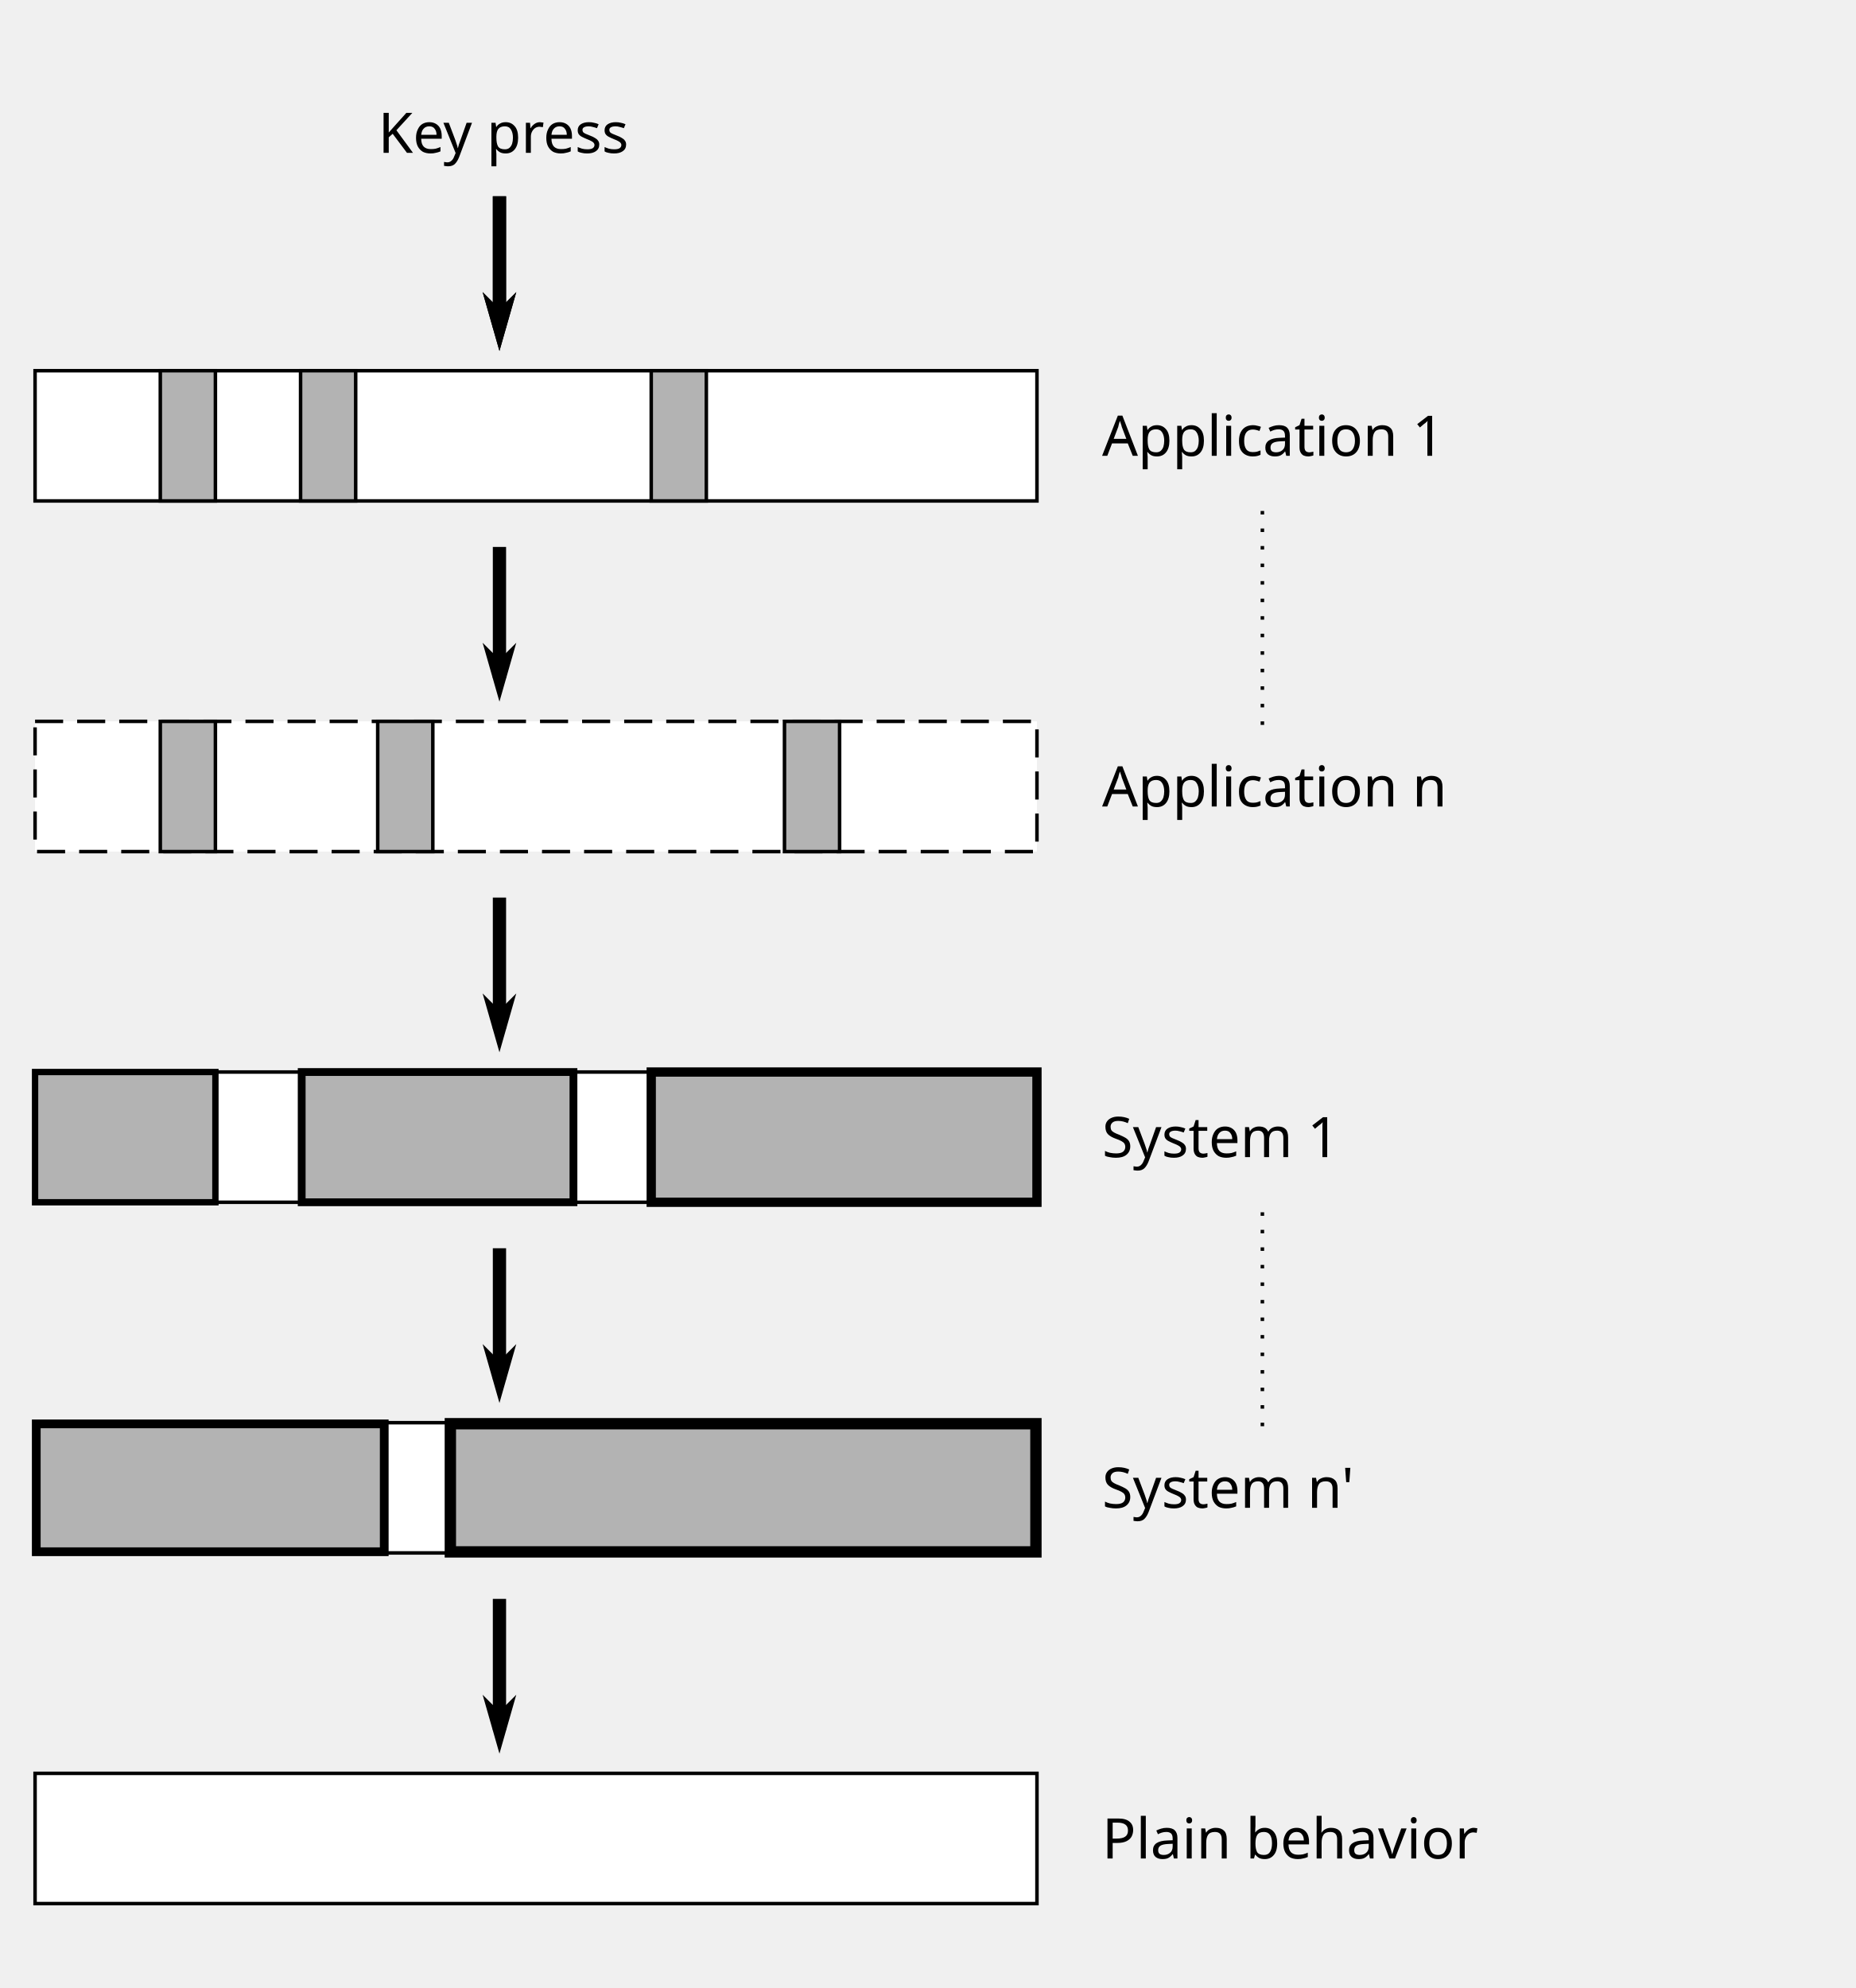
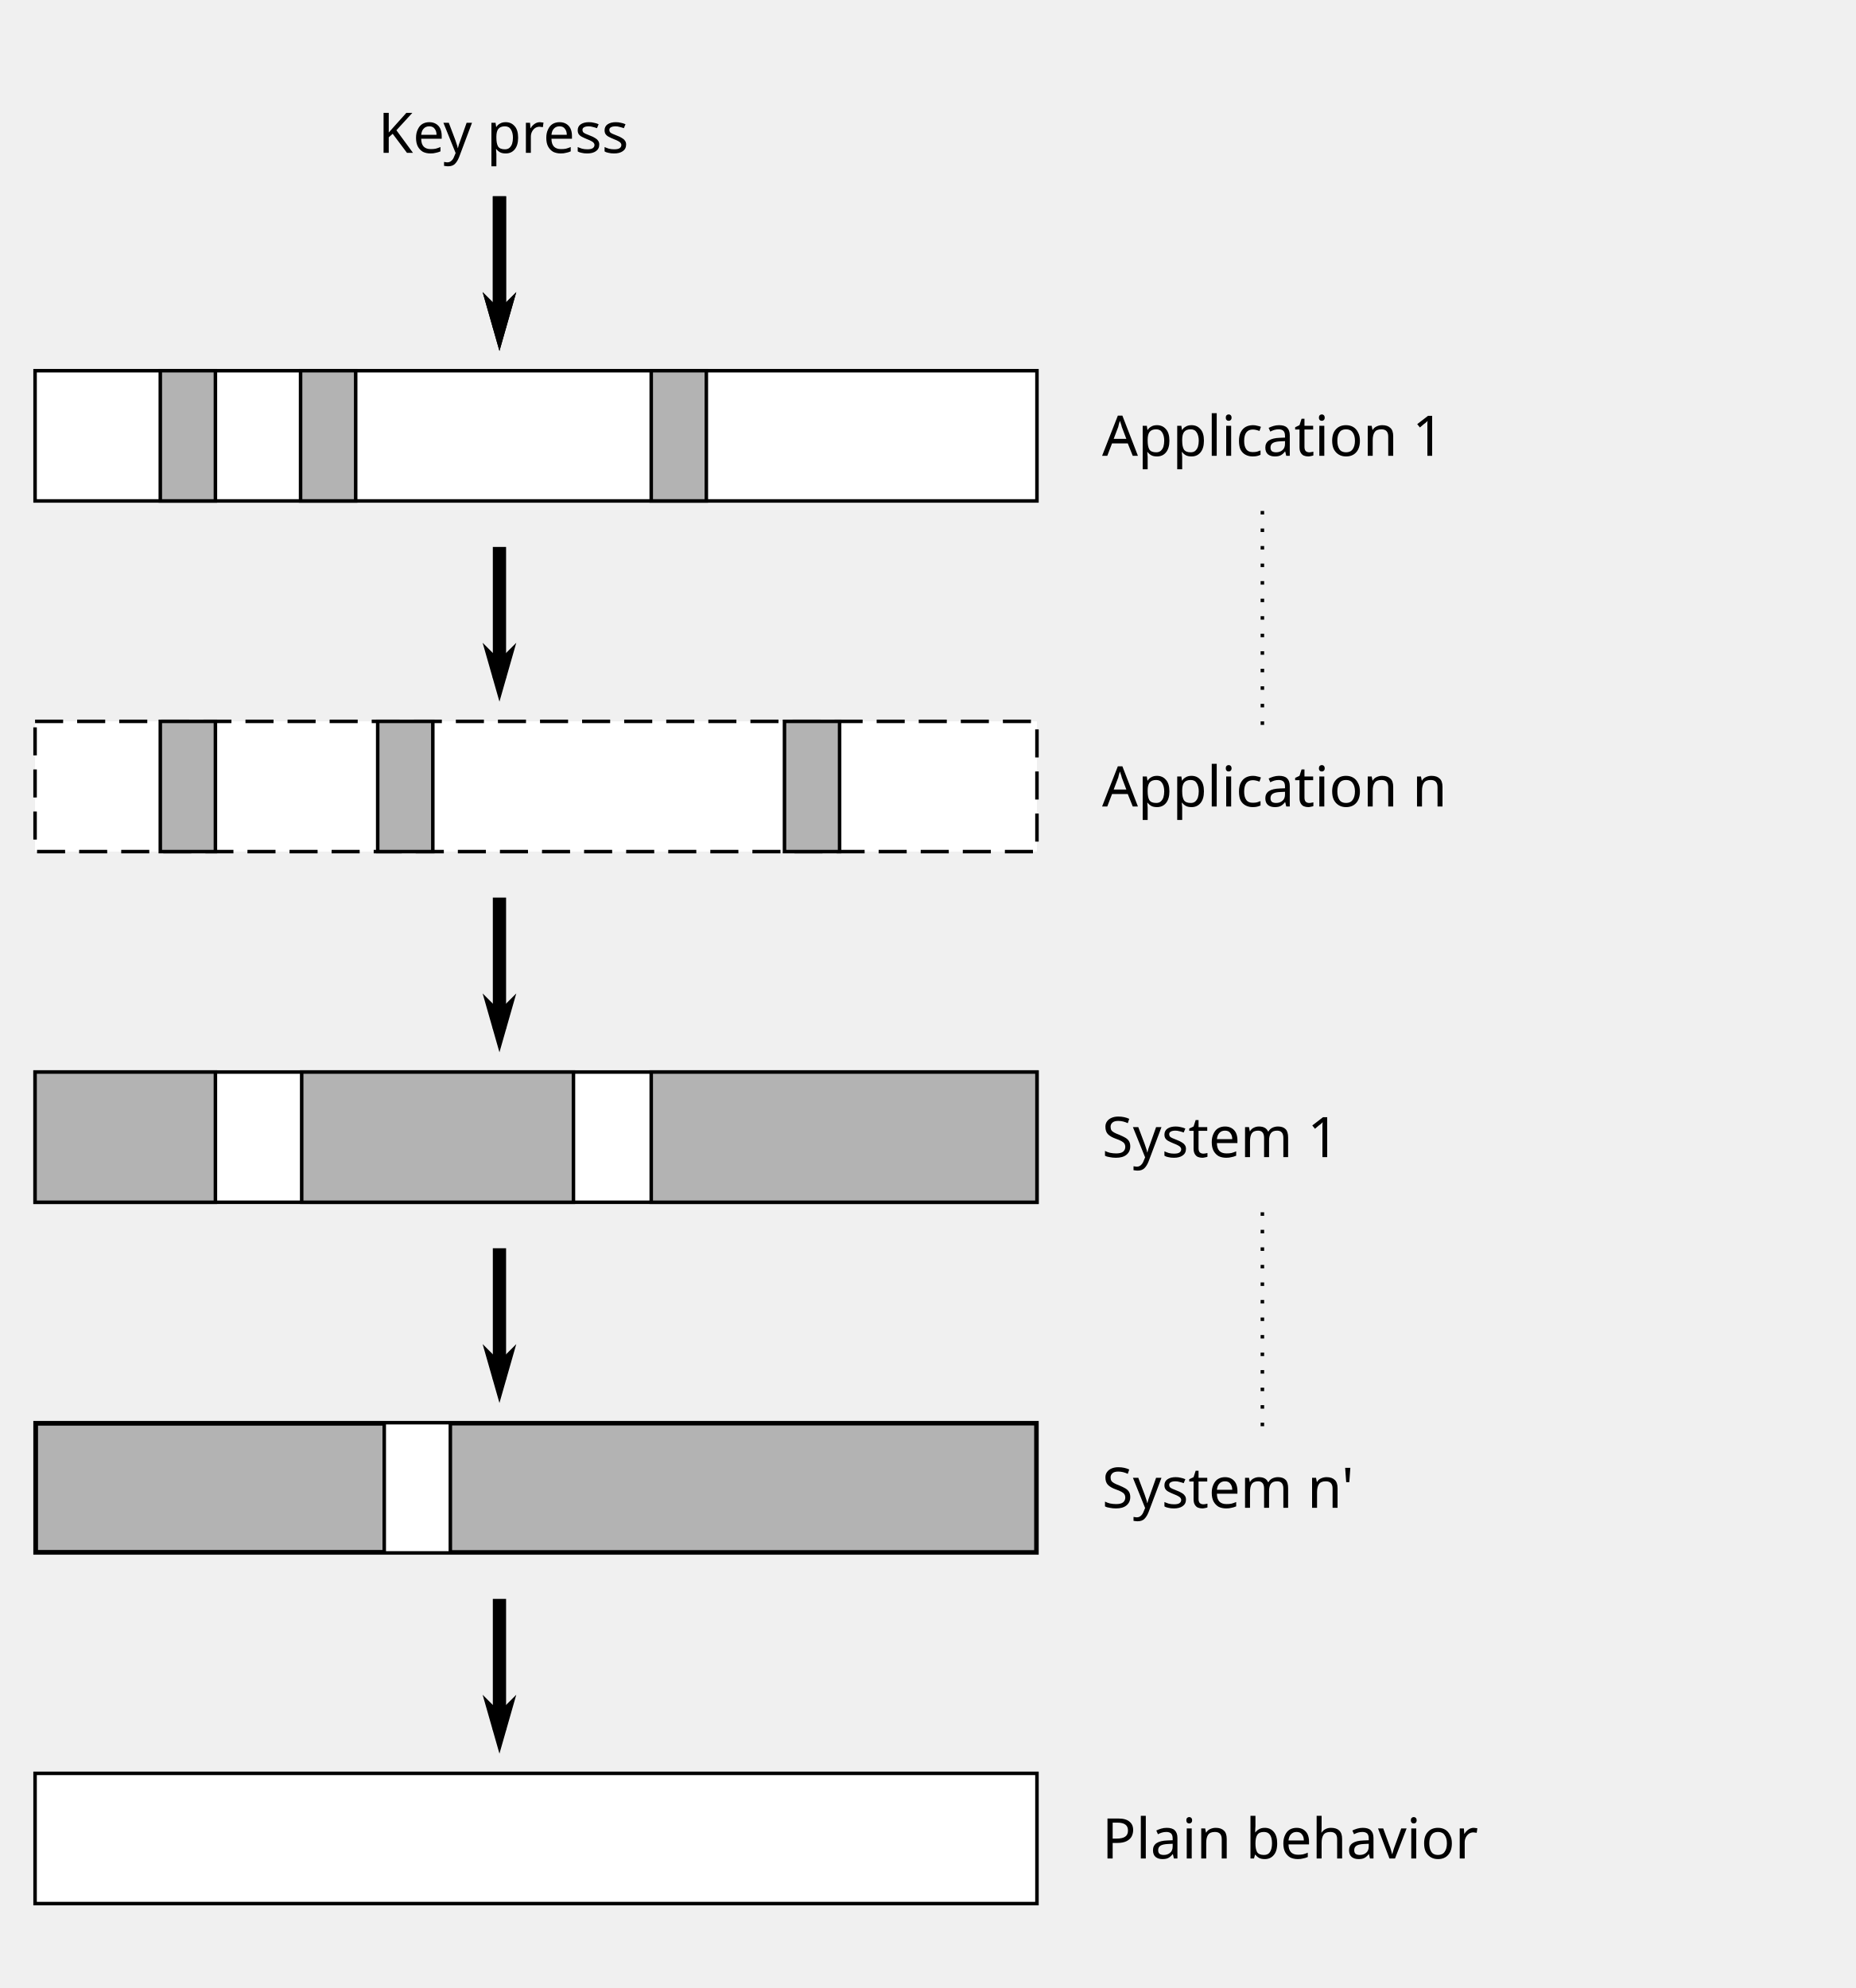
- <svg xmlns="http://www.w3.org/2000/svg" width="140mm" height="150mm" viewBox="0 0 140 150" version="1.1" id="svg130">
+ <svg xmlns="http://www.w3.org/2000/svg" id="svg130" version="1.1" viewBox="0 0 140 150" height="150mm" width="140mm">
  <defs id="defs124">
-     <marker style="overflow:visible" id="marker1728" refX="0" refY="0" orient="auto">
-       <path transform="matrix(-0.2,0,0,-0.2,-1.2,0)" style="fill:#000000;fill-opacity:1;fill-rule:evenodd;stroke:#000000;stroke-width:1pt;stroke-opacity:1" d="M 0,0 5,-5 -12.5,0 5,5 Z" id="path1726" />
+     <marker orient="auto" refY="0" refX="0" id="marker1728" style="overflow:visible">
+       <path id="path1726" d="M 0,0 5,-5 -12.5,0 5,5 Z" style="fill:#000000;fill-opacity:1;fill-rule:evenodd;stroke:#000000;stroke-width:1pt;stroke-opacity:1" transform="matrix(-0.2,0,0,-0.2,-1.2,0)" />
    </marker>
-     <marker orient="auto" refY="0" refX="0" id="marker1642" style="overflow:visible">
-       <path id="path1640" d="M 0,0 5,-5 -12.5,0 5,5 Z" style="fill:#000000;fill-opacity:1;fill-rule:evenodd;stroke:#000000;stroke-width:1pt;stroke-opacity:1" transform="matrix(-0.2,0,0,-0.2,-1.2,0)" />
+     <marker style="overflow:visible" id="marker1642" refX="0" refY="0" orient="auto">
+       <path transform="matrix(-0.2,0,0,-0.2,-1.2,0)" style="fill:#000000;fill-opacity:1;fill-rule:evenodd;stroke:#000000;stroke-width:1pt;stroke-opacity:1" d="M 0,0 5,-5 -12.5,0 5,5 Z" id="path1640" />
    </marker>
-     <marker style="overflow:visible" id="marker1614" refX="0" refY="0" orient="auto">
-       <path transform="matrix(-0.2,0,0,-0.2,-1.2,0)" style="fill:#000000;fill-opacity:1;fill-rule:evenodd;stroke:#000000;stroke-width:1pt;stroke-opacity:1" d="M 0,0 5,-5 -12.5,0 5,5 Z" id="path1612" />
+     <marker orient="auto" refY="0" refX="0" id="marker1614" style="overflow:visible">
+       <path id="path1612" d="M 0,0 5,-5 -12.5,0 5,5 Z" style="fill:#000000;fill-opacity:1;fill-rule:evenodd;stroke:#000000;stroke-width:1pt;stroke-opacity:1" transform="matrix(-0.2,0,0,-0.2,-1.2,0)" />
    </marker>
-     <marker style="overflow:visible" id="marker1473" refX="0" refY="0" orient="auto">
-       <path transform="matrix(-0.2,0,0,-0.2,-1.2,0)" style="fill:#000000;fill-opacity:1;fill-rule:evenodd;stroke:#000000;stroke-width:1pt;stroke-opacity:1" d="M 0,0 5,-5 -12.5,0 5,5 Z" id="path1471" />
+     <marker orient="auto" refY="0" refX="0" id="marker1473" style="overflow:visible">
+       <path id="path1471" d="M 0,0 5,-5 -12.5,0 5,5 Z" style="fill:#000000;fill-opacity:1;fill-rule:evenodd;stroke:#000000;stroke-width:1pt;stroke-opacity:1" transform="matrix(-0.2,0,0,-0.2,-1.2,0)" />
    </marker>
-     <marker orient="auto" refY="0" refX="0" id="marker1419" style="overflow:visible">
-       <path id="path1417" d="M 0,0 5,-5 -12.5,0 5,5 Z" style="fill:#000000;fill-opacity:1;fill-rule:evenodd;stroke:#000000;stroke-width:1pt;stroke-opacity:1" transform="matrix(-0.2,0,0,-0.2,-1.2,0)" />
+     <marker style="overflow:visible" id="marker1419" refX="0" refY="0" orient="auto">
+       <path transform="matrix(-0.2,0,0,-0.2,-1.2,0)" style="fill:#000000;fill-opacity:1;fill-rule:evenodd;stroke:#000000;stroke-width:1pt;stroke-opacity:1" d="M 0,0 5,-5 -12.5,0 5,5 Z" id="path1417" />
    </marker>
-     <marker style="overflow:visible" id="marker1367" refX="0" refY="0" orient="auto">
-       <path transform="matrix(-0.2,0,0,-0.2,-1.2,0)" style="fill:#000000;fill-opacity:1;fill-rule:evenodd;stroke:#000000;stroke-width:1pt;stroke-opacity:1" d="M 0,0 5,-5 -12.5,0 5,5 Z" id="path1365" />
+     <marker orient="auto" refY="0" refX="0" id="marker1367" style="overflow:visible">
+       <path id="path1365" d="M 0,0 5,-5 -12.5,0 5,5 Z" style="fill:#000000;fill-opacity:1;fill-rule:evenodd;stroke:#000000;stroke-width:1pt;stroke-opacity:1" transform="matrix(-0.2,0,0,-0.2,-1.2,0)" />
    </marker>
-     <marker orient="auto" refY="0" refX="0" id="Arrow1Send" style="overflow:visible">
-       <path id="path1052" d="M 0,0 5,-5 -12.5,0 5,5 Z" style="fill:#000000;fill-opacity:1;fill-rule:evenodd;stroke:#000000;stroke-width:1pt;stroke-opacity:1" transform="matrix(-0.2,0,0,-0.2,-1.2,0)" />
+     <marker style="overflow:visible" id="Arrow1Send" refX="0" refY="0" orient="auto">
+       <path transform="matrix(-0.2,0,0,-0.2,-1.2,0)" style="fill:#000000;fill-opacity:1;fill-rule:evenodd;stroke:#000000;stroke-width:1pt;stroke-opacity:1" d="M 0,0 5,-5 -12.5,0 5,5 Z" id="path1052" />
    </marker>
  </defs>
  <g id="layer1">
-     <g transform="translate(0,-10.58333)" id="g977">
-       <rect y="38.554" x="2.646" height="9.827" width="75.595" id="rect132" style="fill:#ffffff;stroke:#000000;stroke-width:0.265;stroke-opacity:1" />
-       <text id="text959" y="44.979" x="83.155" style="font-size:4.233px;line-height:1.25;font-family:sans-serif;-inkscape-font-specification:sans-serif;stroke-width:0.265" xml:space="preserve">
-         <tspan id="tspan961" style="stroke-width:0.265" y="44.979" x="83.155">Application 1</tspan>
+     <g id="g977" transform="translate(0,-10.58333)">
+       <rect style="fill:#ffffff;stroke:#000000;stroke-width:0.265;stroke-opacity:1" id="rect132" width="75.595" height="9.827" x="2.646" y="38.554" />
+       <text xml:space="preserve" style="font-size:4.233px;line-height:1.25;font-family:sans-serif;-inkscape-font-specification:sans-serif;stroke-width:0.265" x="83.155" y="44.979" id="text959">
+         <tspan x="83.155" y="44.979" style="stroke-width:0.265" id="tspan961">Application 1</tspan>
      </text>
-       <rect y="38.554" x="12.095" height="9.827" width="4.158" id="rect965" style="fill:#b3b3b3;stroke:#000000;stroke-width:0.265;stroke-opacity:1" />
-       <rect style="fill:#b3b3b3;stroke:#000000;stroke-width:0.265;stroke-opacity:1" id="rect967" width="4.158" height="9.827" x="22.679" y="38.554" />
-       <rect y="38.554" x="49.137" height="9.827" width="4.158" id="rect969" style="fill:#b3b3b3;stroke:#000000;stroke-width:0.265;stroke-opacity:1" />
+       <rect style="fill:#b3b3b3;stroke:#000000;stroke-width:0.265;stroke-opacity:1" id="rect965" width="4.158" height="9.827" x="12.095" y="38.554" />
+       <rect y="38.554" x="22.679" height="9.827" width="4.158" id="rect967" style="fill:#b3b3b3;stroke:#000000;stroke-width:0.265;stroke-opacity:1" />
+       <rect style="fill:#b3b3b3;stroke:#000000;stroke-width:0.265;stroke-opacity:1;stroke-miterlimit:4;stroke-dasharray:none" id="rect969" width="4.158" height="9.827" x="49.137" y="38.554" />
    </g>
-     <g id="g991" transform="translate(0,15.875)">
-       <rect style="fill:#ffffff;stroke:#000000;stroke-width:0.265;stroke-miterlimit:4;stroke-dasharray:2.117, 1.058;stroke-dashoffset:0;stroke-opacity:1" id="rect979" width="75.595" height="9.827" x="2.646" y="38.554" />
-       <text xml:space="preserve" style="font-size:4.233px;line-height:1.25;font-family:sans-serif;-inkscape-font-specification:sans-serif;stroke-width:0.265" x="83.155" y="44.979" id="text983">
-         <tspan x="83.155" y="44.979" style="stroke-width:0.265" id="tspan981">Application n</tspan>
+     <g transform="translate(0,15.875)" id="g991">
+       <rect y="38.554" x="2.646" height="9.827" width="75.595" id="rect979" style="fill:#ffffff;stroke:#000000;stroke-width:0.265;stroke-miterlimit:4;stroke-dasharray:2.117, 1.058;stroke-dashoffset:0;stroke-opacity:1" />
+       <text id="text983" y="44.979" x="83.155" style="font-size:4.233px;line-height:1.25;font-family:sans-serif;-inkscape-font-specification:sans-serif;stroke-width:0.265" xml:space="preserve">
+         <tspan id="tspan981" style="stroke-width:0.265" y="44.979" x="83.155">Application n</tspan>
      </text>
-       <rect style="fill:#b3b3b3;stroke:#000000;stroke-width:0.265;stroke-opacity:1" id="rect985" width="4.158" height="9.827" x="12.095" y="38.554" />
-       <rect y="38.554" x="28.499" height="9.827" width="4.158" id="rect987" style="fill:#b3b3b3;stroke:#000000;stroke-width:0.265;stroke-opacity:1" />
-       <rect style="fill:#b3b3b3;stroke:#000000;stroke-width:0.265;stroke-opacity:1" id="rect989" width="4.158" height="9.827" x="59.191" y="38.554" />
+       <rect y="38.554" x="12.095" height="9.827" width="4.158" id="rect985" style="fill:#b3b3b3;stroke:#000000;stroke-width:0.265;stroke-opacity:1" />
+       <rect style="fill:#b3b3b3;stroke:#000000;stroke-width:0.265;stroke-opacity:1" id="rect987" width="4.158" height="9.827" x="28.499" y="38.554" />
+       <rect y="38.554" x="59.191" height="9.827" width="4.158" id="rect989" style="fill:#b3b3b3;stroke:#000000;stroke-width:0.265;stroke-opacity:1" />
    </g>
-     <g id="g1005" transform="translate(0,42.33333)">
-       <rect style="fill:#ffffff;stroke:#000000;stroke-width:0.265;stroke-opacity:1" id="rect993" width="75.595" height="9.827" x="2.646" y="38.554" />
-       <text xml:space="preserve" style="font-size:4.233px;line-height:1.25;font-family:sans-serif;-inkscape-font-specification:sans-serif;stroke-width:0.265" x="83.155" y="44.979" id="text997">
-         <tspan x="83.155" y="44.979" style="stroke-width:0.265" id="tspan995">System 1</tspan>
+     <g transform="translate(0,42.33333)" id="g1005">
+       <rect y="38.554" x="2.646" height="9.827" width="75.595" id="rect993" style="fill:#ffffff;stroke:#000000;stroke-width:0.265;stroke-opacity:1" />
+       <text id="text997" y="44.979" x="83.155" style="font-size:4.233px;line-height:1.25;font-family:sans-serif;-inkscape-font-specification:sans-serif;stroke-width:0.265" xml:space="preserve">
+         <tspan id="tspan995" style="stroke-width:0.265" y="44.979" x="83.155">System 1</tspan>
      </text>
-       <rect style="fill:#b3b3b3;stroke:#000000;stroke-width:0.479;stroke-opacity:1" id="rect999" width="13.607" height="9.827" x="2.646" y="38.554" />
-       <rect y="38.554" x="22.763" height="9.827" width="20.506" id="rect1001" style="fill:#b3b3b3;stroke:#000000;stroke-width:0.588;stroke-opacity:1" />
-       <rect style="fill:#b3b3b3;stroke:#000000;stroke-width:0.7;stroke-opacity:1" id="rect1003" width="29.104" height="9.827" x="49.137" y="38.554" />
+       <rect y="38.554" x="2.646" height="9.827" width="13.607" id="rect999" style="fill:#b3b3b3;stroke:#000000;stroke-width:0.265;stroke-opacity:1;stroke-miterlimit:4;stroke-dasharray:none" />
+       <rect style="fill:#b3b3b3;stroke:#000000;stroke-width:0.265;stroke-opacity:1;stroke-miterlimit:4;stroke-dasharray:none" id="rect1001" width="20.506" height="9.827" x="22.763" y="38.554" />
+       <rect y="38.554" x="49.137" height="9.827" width="29.104" id="rect1003" style="fill:#b3b3b3;stroke:#000000;stroke-width:0.265;stroke-opacity:1;stroke-miterlimit:4;stroke-dasharray:none" />
    </g>
-     <g transform="translate(0,68.79167)" id="g1019">
-       <rect y="38.554" x="2.646" height="9.827" width="75.595" id="rect1007" style="fill:#ffffff;stroke:#000000;stroke-width:0.265;stroke-opacity:1" />
-       <text id="text1011" y="44.979" x="83.155" style="font-size:4.233px;line-height:1.25;font-family:sans-serif;-inkscape-font-specification:sans-serif;stroke-width:0.265" xml:space="preserve">
-         <tspan id="tspan1009" style="stroke-width:0.265" y="44.979" x="83.155">System n'</tspan>
+     <g id="g1019" transform="translate(0,68.79167)">
+       <rect style="fill:#ffffff;stroke:#000000;stroke-width:0.265;stroke-opacity:1" id="rect1007" width="75.595" height="9.827" x="2.646" y="38.554" />
+       <text xml:space="preserve" style="font-size:4.233px;line-height:1.25;font-family:sans-serif;-inkscape-font-specification:sans-serif;stroke-width:0.265" x="83.155" y="44.979" id="text1011">
+         <tspan x="83.155" y="44.979" style="stroke-width:0.265" id="tspan1009">System n'</tspan>
      </text>
-       <rect y="38.644" x="2.736" height="9.647" width="26.256" id="rect1013" style="fill:#b3b3b3;stroke:#000000;stroke-width:0.659;stroke-opacity:1" />
-       <rect y="38.631" x="33.98" height="9.672" width="44.183" id="rect1017" style="fill:#b3b3b3;stroke:#000000;stroke-width:0.856;stroke-opacity:1" />
+       <rect style="fill:#b3b3b3;stroke:#000000;stroke-width:0.265;stroke-opacity:1;stroke-miterlimit:4;stroke-dasharray:none" id="rect1013" width="26.256" height="9.647" x="2.736" y="38.644" />
+       <rect style="fill:#b3b3b3;stroke:#000000;stroke-width:0.265;stroke-opacity:1;stroke-miterlimit:4;stroke-dasharray:none" id="rect1017" width="44.183" height="9.672" x="33.98" y="38.631" />
    </g>
-     <g id="g1033" transform="translate(0,95.25)">
-       <rect style="fill:#ffffff;stroke:#000000;stroke-width:0.265;stroke-opacity:1" id="rect1021" width="75.595" height="9.827" x="2.646" y="38.554" />
-       <text xml:space="preserve" style="font-size:4.233px;line-height:1.25;font-family:sans-serif;-inkscape-font-specification:sans-serif;stroke-width:0.265" x="83.155" y="44.979" id="text1025">
-         <tspan x="83.155" y="44.979" style="stroke-width:0.265" id="tspan1023">Plain behavior</tspan>
+     <g transform="translate(0,95.25)" id="g1033">
+       <rect y="38.554" x="2.646" height="9.827" width="75.595" id="rect1021" style="fill:#ffffff;stroke:#000000;stroke-width:0.265;stroke-opacity:1" />
+       <text id="text1025" y="44.979" x="83.155" style="font-size:4.233px;line-height:1.25;font-family:sans-serif;-inkscape-font-specification:sans-serif;stroke-width:0.265" xml:space="preserve">
+         <tspan id="tspan1023" style="stroke-width:0.265" y="44.979" x="83.155">Plain behavior</tspan>
      </text>
    </g>
-     <path style="fill:none;stroke:#000000;stroke-width:1;stroke-linecap:butt;stroke-linejoin:miter;stroke-miterlimit:4;stroke-dasharray:none;stroke-opacity:1;marker-end:url(#Arrow1Send)" d="m 37.685,14.809 c 0,9.889 0,9.889 0,9.889" id="path1035" />
-     <path id="path1363" d="m 37.685,67.725 c 0,9.889 0,9.889 0,9.889" style="fill:none;stroke:#000000;stroke-width:1;stroke-linecap:butt;stroke-linejoin:miter;stroke-miterlimit:4;stroke-dasharray:none;stroke-opacity:1;marker-end:url(#marker1367)" />
-     <path style="fill:none;stroke:#000000;stroke-width:1;stroke-linecap:butt;stroke-linejoin:miter;stroke-miterlimit:4;stroke-dasharray:none;stroke-opacity:1;marker-end:url(#marker1419)" d="m 37.685,94.184 c 0,9.889 0,9.889 0,9.889" id="path1415" />
-     <path id="path1469" d="m 37.685,120.642 c 0,9.889 0,9.889 0,9.889" style="fill:none;stroke:#000000;stroke-width:1;stroke-linecap:butt;stroke-linejoin:miter;stroke-miterlimit:4;stroke-dasharray:none;stroke-opacity:1;marker-end:url(#marker1473)" />
-     <path id="path1548" d="m 37.685,14.809 c 0,9.889 0,9.889 0,9.889" style="fill:none;stroke:#000000;stroke-width:1;stroke-linecap:butt;stroke-linejoin:miter;stroke-miterlimit:4;stroke-dasharray:none;stroke-opacity:1;marker-end:url(#marker1614)" />
-     <path style="fill:none;stroke:#000000;stroke-width:1;stroke-linecap:butt;stroke-linejoin:miter;stroke-miterlimit:4;stroke-dasharray:none;stroke-opacity:1;marker-end:url(#marker1642)" d="m 37.685,41.267 c 0,9.889 0,9.889 0,9.889" id="path1638" />
-     <text xml:space="preserve" style="font-size:4.233px;line-height:1.25;font-family:sans-serif;-inkscape-font-specification:sans-serif;stroke-width:0.265" x="28.537" y="11.528" id="text1712">
-       <tspan x="28.537" y="11.528" style="stroke-width:0.265" id="tspan1714">Key press</tspan>
+     <path id="path1035" d="m 37.685,14.809 c 0,9.889 0,9.889 0,9.889" style="fill:none;stroke:#000000;stroke-width:1;stroke-linecap:butt;stroke-linejoin:miter;stroke-miterlimit:4;stroke-dasharray:none;stroke-opacity:1;marker-end:url(#Arrow1Send)" />
+     <path style="fill:none;stroke:#000000;stroke-width:1;stroke-linecap:butt;stroke-linejoin:miter;stroke-miterlimit:4;stroke-dasharray:none;stroke-opacity:1;marker-end:url(#marker1367)" d="m 37.685,67.725 c 0,9.889 0,9.889 0,9.889" id="path1363" />
+     <path id="path1415" d="m 37.685,94.184 c 0,9.889 0,9.889 0,9.889" style="fill:none;stroke:#000000;stroke-width:1;stroke-linecap:butt;stroke-linejoin:miter;stroke-miterlimit:4;stroke-dasharray:none;stroke-opacity:1;marker-end:url(#marker1419)" />
+     <path style="fill:none;stroke:#000000;stroke-width:1;stroke-linecap:butt;stroke-linejoin:miter;stroke-miterlimit:4;stroke-dasharray:none;stroke-opacity:1;marker-end:url(#marker1473)" d="m 37.685,120.642 c 0,9.889 0,9.889 0,9.889" id="path1469" />
+     <path style="fill:none;stroke:#000000;stroke-width:1;stroke-linecap:butt;stroke-linejoin:miter;stroke-miterlimit:4;stroke-dasharray:none;stroke-opacity:1;marker-end:url(#marker1614)" d="m 37.685,14.809 c 0,9.889 0,9.889 0,9.889" id="path1548" />
+     <path id="path1638" d="m 37.685,41.267 c 0,9.889 0,9.889 0,9.889" style="fill:none;stroke:#000000;stroke-width:1;stroke-linecap:butt;stroke-linejoin:miter;stroke-miterlimit:4;stroke-dasharray:none;stroke-opacity:1;marker-end:url(#marker1642)" />
+     <text id="text1712" y="11.528" x="28.537" style="font-size:4.233px;line-height:1.25;font-family:sans-serif;-inkscape-font-specification:sans-serif;stroke-width:0.265" xml:space="preserve">
+       <tspan id="tspan1714" style="stroke-width:0.265" y="11.528" x="28.537">Key press</tspan>
    </text>
-     <path style="fill:none;stroke:#000000;stroke-width:0.265;stroke-linecap:butt;stroke-linejoin:miter;stroke-miterlimit:4;stroke-dasharray:0.265, 1.058;stroke-dashoffset:0;stroke-opacity:1" d="M 95.25,38.554 V 55.562" id="path1816" />
-     <path id="path1818" d="M 95.25,91.47 V 108.479" style="fill:none;stroke:#000000;stroke-width:0.265;stroke-linecap:butt;stroke-linejoin:miter;stroke-miterlimit:4;stroke-dasharray:0.265, 1.058;stroke-dashoffset:0;stroke-opacity:1" />
+     <path id="path1816" d="M 95.25,38.554 V 55.562" style="fill:none;stroke:#000000;stroke-width:0.265;stroke-linecap:butt;stroke-linejoin:miter;stroke-miterlimit:4;stroke-dasharray:0.265, 1.058;stroke-dashoffset:0;stroke-opacity:1" />
+     <path style="fill:none;stroke:#000000;stroke-width:0.265;stroke-linecap:butt;stroke-linejoin:miter;stroke-miterlimit:4;stroke-dasharray:0.265, 1.058;stroke-dashoffset:0;stroke-opacity:1" d="M 95.25,91.47 V 108.479" id="path1818" />
  </g>
</svg>
